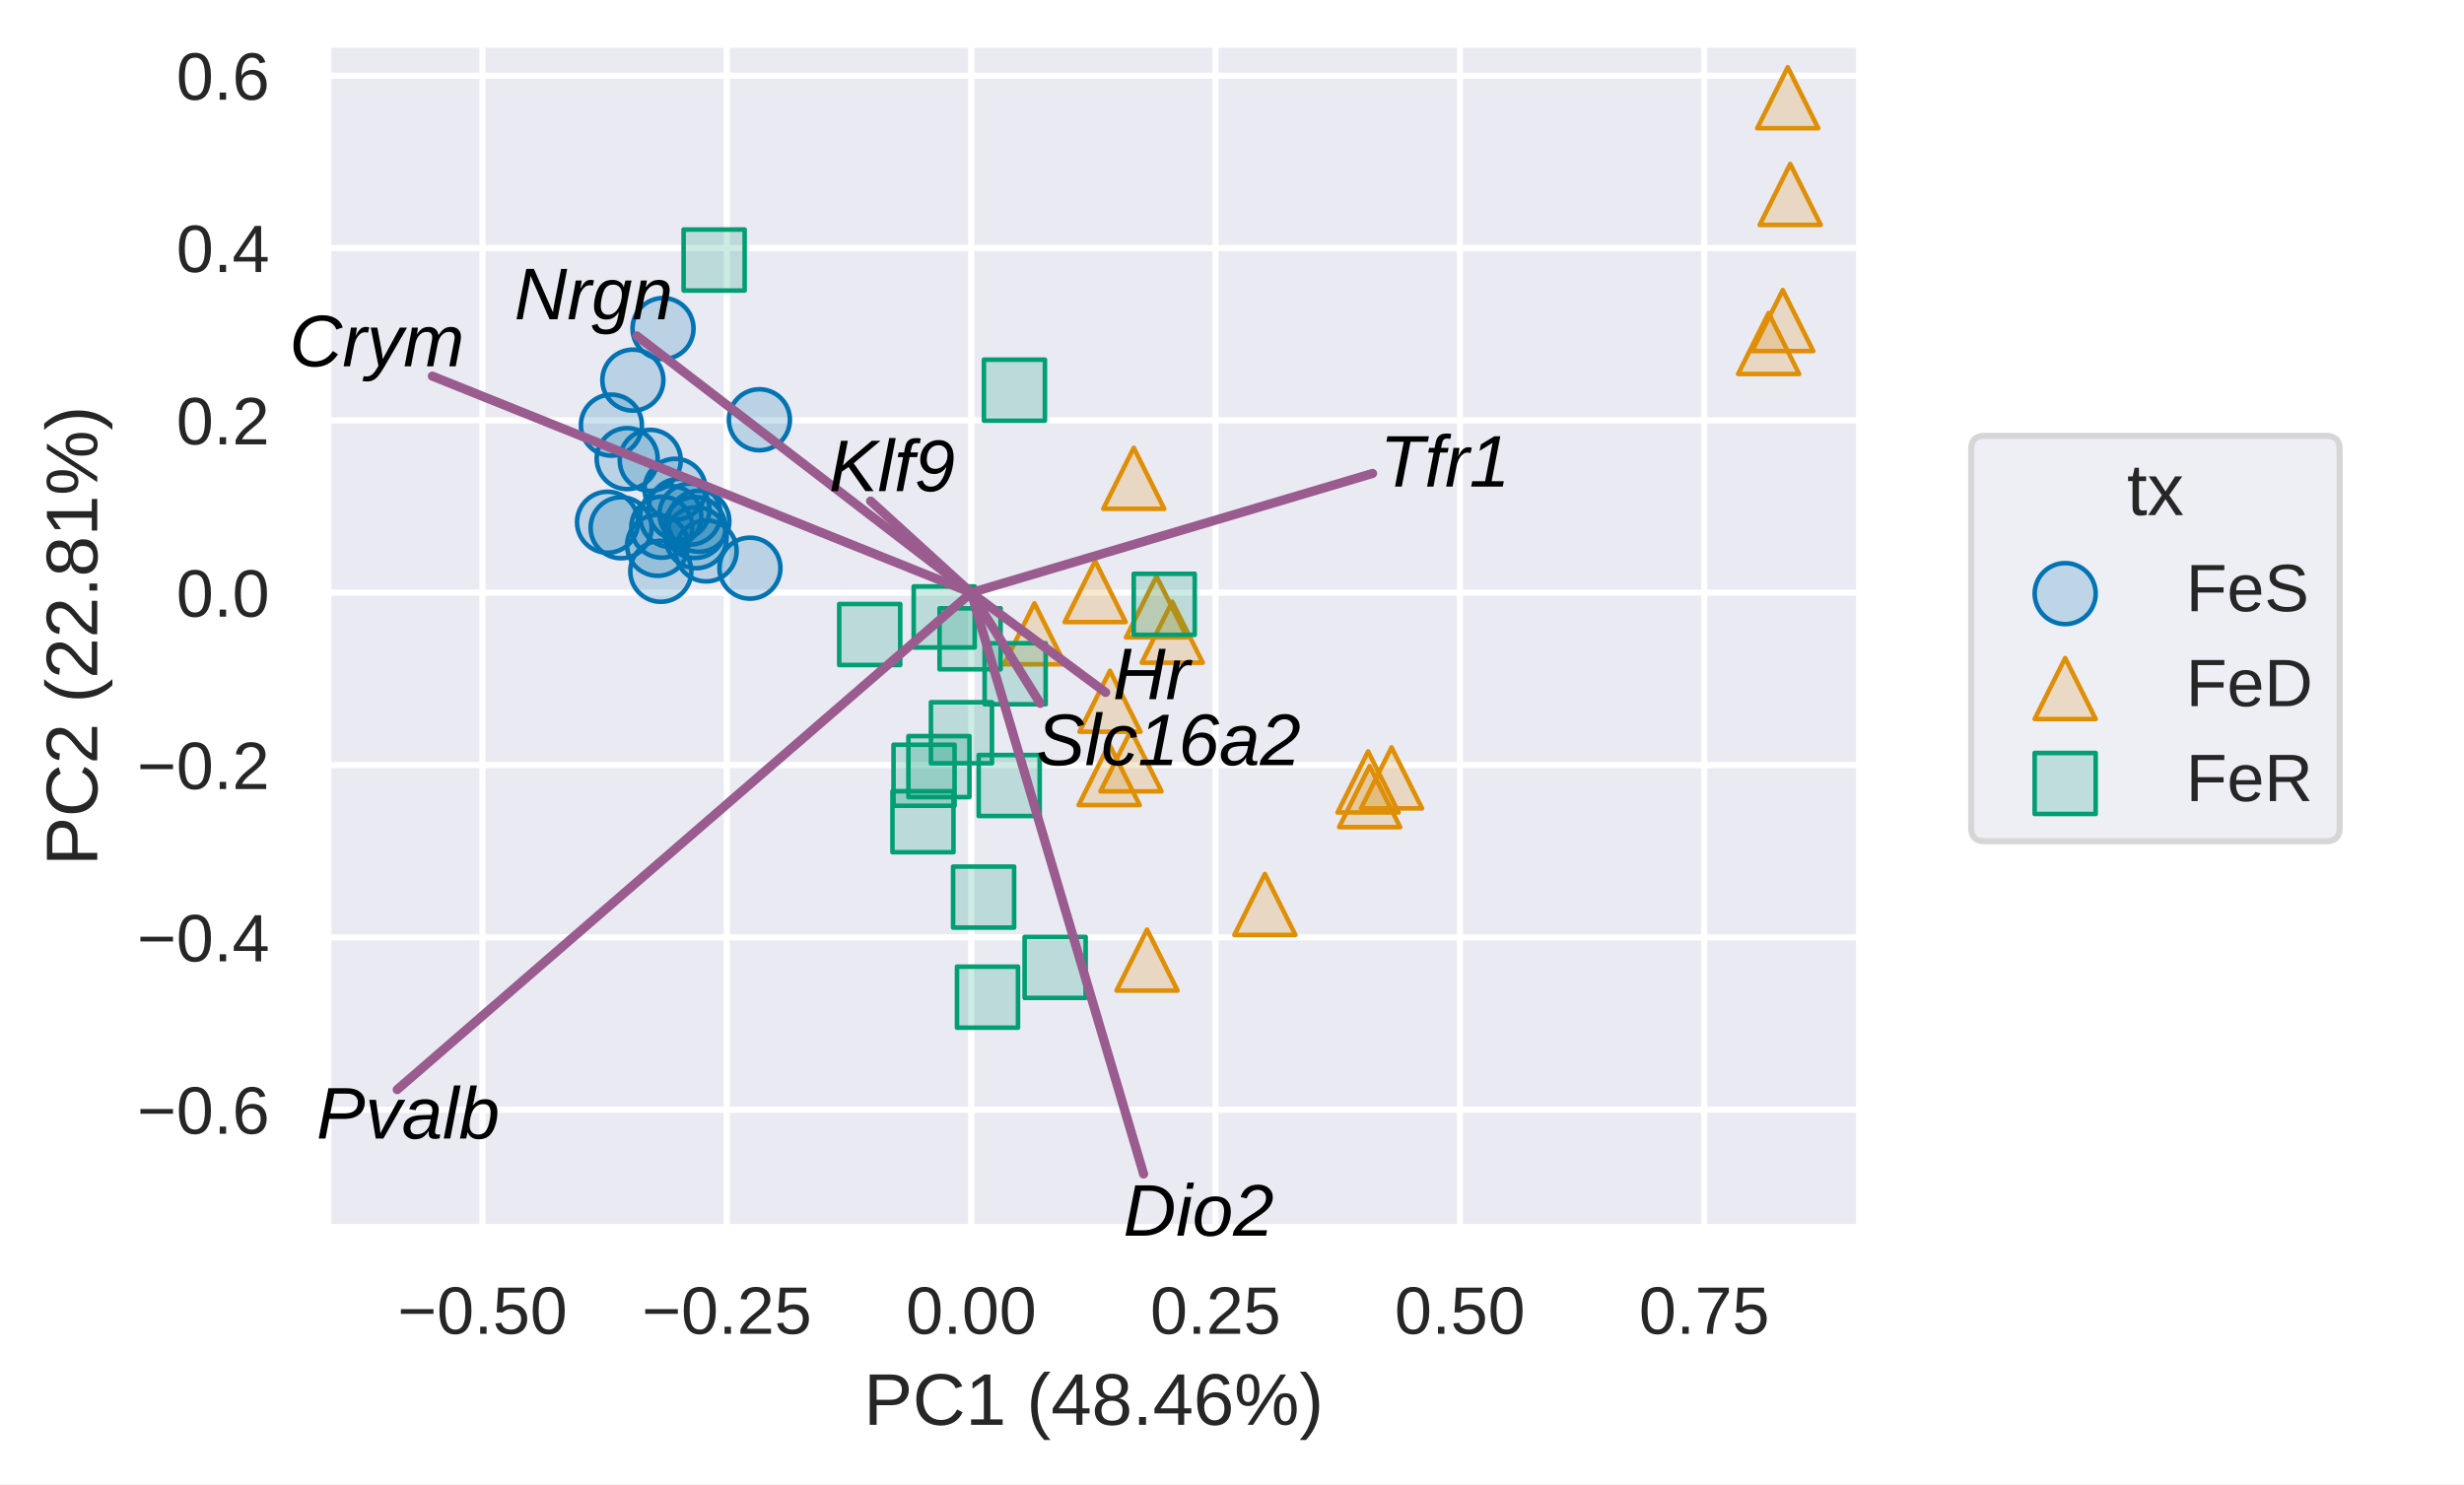
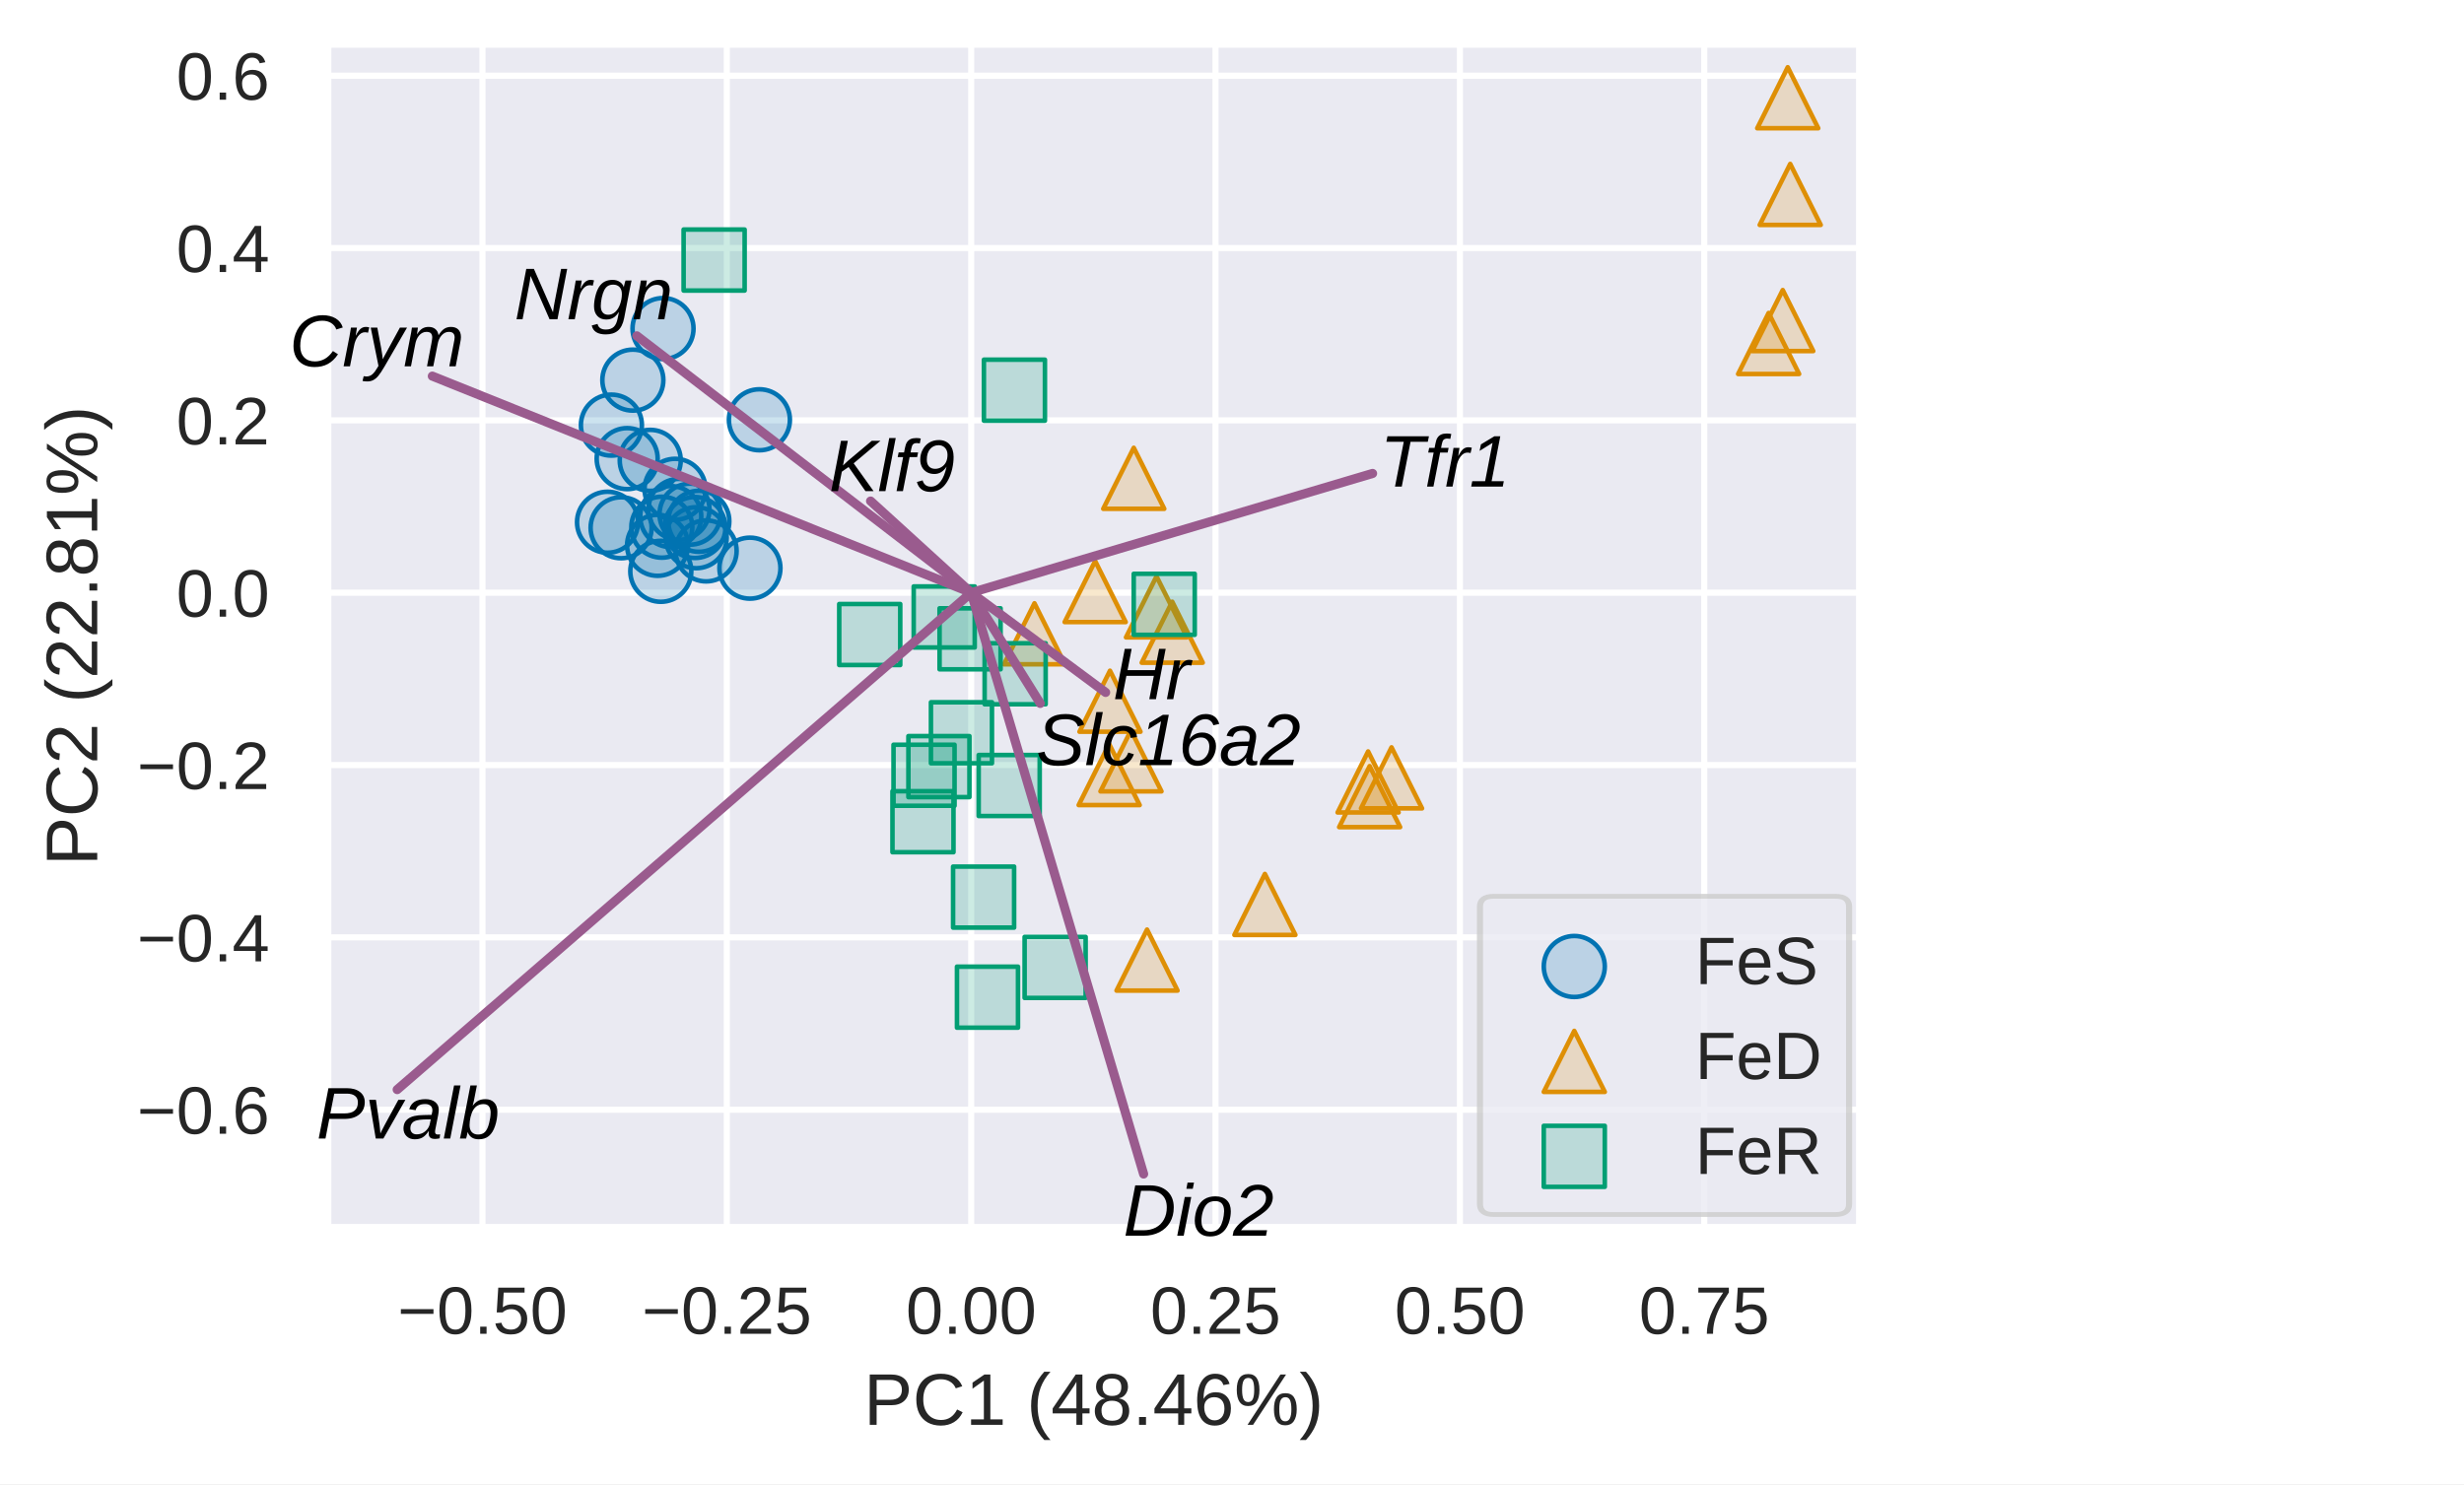
<svg xmlns="http://www.w3.org/2000/svg" xmlns:xlink="http://www.w3.org/1999/xlink" width="403.776pt" height="243.261pt" viewBox="0 0 403.776 243.261" version="1.1" id="svg18874">
  <defs id="defs18539">
    <style type="text/css" id="style18537">*{stroke-linejoin: round; stroke-linecap: butt}</style>
  </defs>
  <g id="figure_1">
    <g id="patch_1">
      <path d="M 0 243.261  L 403.776 243.261  L 403.776 0  L 0 0  z " style="fill: #ffffff" id="path18541" />
    </g>
    <g id="axes_1">
      <g id="patch_2">
        <path d="M 53.676 201.24  L 304.776 201.24  L 304.776 7.2  L 53.676 7.2  z " style="fill: #eaeaf2" id="path18544" />
      </g>
      <g id="matplotlib.axis_1">
        <g id="xtick_1">
          <g id="line2d_1">
            <path d="M 79.061 201.24  L 79.061 7.2  " clip-path="url(#p99f1b097ff)" style="fill: none; stroke: #ffffff; stroke-linecap: round" id="path18547" />
          </g>
          <g id="text_1">
            <text style="fill: #262626; font: 11px 'Arial', 'DejaVu Sans', 'Liberation Sans', 'Bitstream Vera Sans', sans-serif; text-anchor: middle" x="79.061" y="218.614" transform="rotate(-0 79.06087 218.6136)" id="text18550">−0.50</text>
          </g>
        </g>
        <g id="xtick_2">
          <g id="line2d_2">
            <path d="M 119.104 201.24  L 119.104 7.2  " clip-path="url(#p99f1b097ff)" style="fill: none; stroke: #ffffff; stroke-linecap: round" id="path18554" />
          </g>
          <g id="text_2">
            <text style="fill: #262626; font: 11px 'Arial', 'DejaVu Sans', 'Liberation Sans', 'Bitstream Vera Sans', sans-serif; text-anchor: middle" x="119.104" y="218.614" transform="rotate(-0 119.1042 218.6136)" id="text18557">−0.25</text>
          </g>
        </g>
        <g id="xtick_3">
          <g id="line2d_3">
            <path d="M 159.148 201.24  L 159.148 7.2  " clip-path="url(#p99f1b097ff)" style="fill: none; stroke: #ffffff; stroke-linecap: round" id="path18561" />
          </g>
          <g id="text_3">
            <text style="fill: #262626; font: 11px 'Arial', 'DejaVu Sans', 'Liberation Sans', 'Bitstream Vera Sans', sans-serif; text-anchor: middle" x="159.148" y="218.614" transform="rotate(-0 159.1475 218.6136)" id="text18564">0.00</text>
          </g>
        </g>
        <g id="xtick_4">
          <g id="line2d_4">
            <path d="M 199.191 201.24  L 199.191 7.2  " clip-path="url(#p99f1b097ff)" style="fill: none; stroke: #ffffff; stroke-linecap: round" id="path18568" />
          </g>
          <g id="text_4">
            <text style="fill: #262626; font: 11px 'Arial', 'DejaVu Sans', 'Liberation Sans', 'Bitstream Vera Sans', sans-serif; text-anchor: middle" x="199.191" y="218.614" transform="rotate(-0 199.1908 218.6136)" id="text18571">0.25</text>
          </g>
        </g>
        <g id="xtick_5">
          <g id="line2d_5">
            <path d="M 239.234 201.24  L 239.234 7.2  " clip-path="url(#p99f1b097ff)" style="fill: none; stroke: #ffffff; stroke-linecap: round" id="path18575" />
          </g>
          <g id="text_5">
            <text style="fill: #262626; font: 11px 'Arial', 'DejaVu Sans', 'Liberation Sans', 'Bitstream Vera Sans', sans-serif; text-anchor: middle" x="239.234" y="218.614" transform="rotate(-0 239.2342 218.6136)" id="text18578">0.50</text>
          </g>
        </g>
        <g id="xtick_6">
          <g id="line2d_6">
            <path d="M 279.277 201.24  L 279.277 7.2  " clip-path="url(#p99f1b097ff)" style="fill: none; stroke: #ffffff; stroke-linecap: round" id="path18582" />
          </g>
          <g id="text_6">
            <text style="fill: #262626; font: 11px 'Arial', 'DejaVu Sans', 'Liberation Sans', 'Bitstream Vera Sans', sans-serif; text-anchor: middle" x="279.277" y="218.614" transform="rotate(-0 279.2775 218.6136)" id="text18585">0.75</text>
          </g>
        </g>
        <g id="text_7">
          <text style="fill: #262626; font: 12px 'Arial', 'DejaVu Sans', 'Liberation Sans', 'Bitstream Vera Sans', sans-serif; text-anchor: middle" x="179.226" y="233.535" transform="rotate(-0 179.2259 233.5355)" id="text18589">PC1 (48.46%)</text>
        </g>
      </g>
      <g id="matplotlib.axis_2">
        <g id="ytick_1">
          <g id="line2d_7">
            <path d="M 53.676 181.883  L 304.776 181.883  " clip-path="url(#p99f1b097ff)" style="fill: none; stroke: #ffffff; stroke-linecap: round" id="path18593" />
          </g>
          <g id="text_8">
            <text style="fill: #262626; font: 11px 'Arial', 'DejaVu Sans', 'Liberation Sans', 'Bitstream Vera Sans', sans-serif; text-anchor: end" x="44.176" y="185.82" transform="rotate(-0 44.17594 185.8199)" id="text18596">−0.6</text>
          </g>
        </g>
        <g id="ytick_2">
          <g id="line2d_8">
            <path d="M 53.676 153.637  L 304.776 153.637  " clip-path="url(#p99f1b097ff)" style="fill: none; stroke: #ffffff; stroke-linecap: round" id="path18600" />
          </g>
          <g id="text_9">
            <text style="fill: #262626; font: 11px 'Arial', 'DejaVu Sans', 'Liberation Sans', 'Bitstream Vera Sans', sans-serif; text-anchor: end" x="44.176" y="157.574" transform="rotate(-0 44.17594 157.5735)" id="text18603">−0.4</text>
          </g>
        </g>
        <g id="ytick_3">
          <g id="line2d_9">
            <path d="M 53.676 125.39  L 304.776 125.39  " clip-path="url(#p99f1b097ff)" style="fill: none; stroke: #ffffff; stroke-linecap: round" id="path18607" />
          </g>
          <g id="text_10">
            <text style="fill: #262626; font: 11px 'Arial', 'DejaVu Sans', 'Liberation Sans', 'Bitstream Vera Sans', sans-serif; text-anchor: end" x="44.176" y="129.327" transform="rotate(-0 44.17594 129.3271)" id="text18610">−0.2</text>
          </g>
        </g>
        <g id="ytick_4">
          <g id="line2d_10">
            <path d="M 53.676 97.144  L 304.776 97.144  " clip-path="url(#p99f1b097ff)" style="fill: none; stroke: #ffffff; stroke-linecap: round" id="path18614" />
          </g>
          <g id="text_11">
            <text style="fill: #262626; font: 11px 'Arial', 'DejaVu Sans', 'Liberation Sans', 'Bitstream Vera Sans', sans-serif; text-anchor: end" x="44.176" y="101.081" transform="rotate(-0 44.17594 101.0807)" id="text18617">0.0</text>
          </g>
        </g>
        <g id="ytick_5">
          <g id="line2d_11">
            <path d="M 53.676 68.897  L 304.776 68.897  " clip-path="url(#p99f1b097ff)" style="fill: none; stroke: #ffffff; stroke-linecap: round" id="path18621" />
          </g>
          <g id="text_12">
            <text style="fill: #262626; font: 11px 'Arial', 'DejaVu Sans', 'Liberation Sans', 'Bitstream Vera Sans', sans-serif; text-anchor: end" x="44.176" y="72.834" transform="rotate(-0 44.17594 72.83427)" id="text18624">0.2</text>
          </g>
        </g>
        <g id="ytick_6">
          <g id="line2d_12">
            <path d="M 53.676 40.651  L 304.776 40.651  " clip-path="url(#p99f1b097ff)" style="fill: none; stroke: #ffffff; stroke-linecap: round" id="path18628" />
          </g>
          <g id="text_13">
            <text style="fill: #262626; font: 11px 'Arial', 'DejaVu Sans', 'Liberation Sans', 'Bitstream Vera Sans', sans-serif; text-anchor: end" x="44.176" y="44.588" transform="rotate(-0 44.17594 44.58785)" id="text18631">0.4</text>
          </g>
        </g>
        <g id="ytick_7">
          <g id="line2d_13">
            <path d="M 53.676 12.405  L 304.776 12.405  " clip-path="url(#p99f1b097ff)" style="fill: none; stroke: #ffffff; stroke-linecap: round" id="path18635" />
          </g>
          <g id="text_14">
            <text style="fill: #262626; font: 11px 'Arial', 'DejaVu Sans', 'Liberation Sans', 'Bitstream Vera Sans', sans-serif; text-anchor: end" x="44.176" y="16.341" transform="rotate(-0 44.17594 16.34144)" id="text18638">0.6</text>
          </g>
        </g>
        <g id="text_15">
          <text style="fill: #262626; font: 12px 'Arial', 'DejaVu Sans', 'Liberation Sans', 'Bitstream Vera Sans', sans-serif; text-anchor: middle" x="15.936" y="104.22" transform="rotate(-90 15.93562 104.22)" id="text18642">PC2 (22.81%)</text>
        </g>
      </g>
      <g id="PathCollection_1">
        <path d="M 108.65 58.851  C 109.977 58.851 111.248 58.324 112.186 57.386  C 113.124 56.449 113.65 55.177 113.65 53.851  C 113.65 52.525 113.124 51.253 112.186 50.315  C 111.248 49.378 109.977 48.851 108.65 48.851  C 107.324 48.851 106.053 49.378 105.115 50.315  C 104.177 51.253 103.65 52.525 103.65 53.851  C 103.65 55.177 104.177 56.449 105.115 57.386  C 106.053 58.324 107.324 58.851 108.65 58.851  z " clip-path="url(#p99f1b097ff)" style="fill: #0173b2; fill-opacity: 0.2; stroke: #0173b2; stroke-width: 0.75" id="path18646" />
        <path d="M 108.286 98.637  C 109.612 98.637 110.884 98.11 111.821 97.173  C 112.759 96.235 113.286 94.963 113.286 93.637  C 113.286 92.311 112.759 91.039 111.821 90.102  C 110.884 89.164 109.612 88.637 108.286 88.637  C 106.96 88.637 105.688 89.164 104.75 90.102  C 103.813 91.039 103.286 92.311 103.286 93.637  C 103.286 94.963 103.813 96.235 104.75 97.173  C 105.688 98.11 106.96 98.637 108.286 98.637  z " clip-path="url(#p99f1b097ff)" style="fill: #0173b2; fill-opacity: 0.2; stroke: #0173b2; stroke-width: 0.75" id="path18648" />
        <path d="M 107.76 94.38  C 109.086 94.38 110.358 93.853 111.295 92.915  C 112.233 91.977 112.76 90.706 112.76 89.38  C 112.76 88.054 112.233 86.782 111.295 85.844  C 110.358 84.906 109.086 84.38 107.76 84.38  C 106.434 84.38 105.162 84.906 104.224 85.844  C 103.287 86.782 102.76 88.054 102.76 89.38  C 102.76 90.706 103.287 91.977 104.224 92.915  C 105.162 93.853 106.434 94.38 107.76 94.38  z " clip-path="url(#p99f1b097ff)" style="fill: #0173b2; fill-opacity: 0.2; stroke: #0173b2; stroke-width: 0.75" id="path18650" />
        <path d="M 124.444 73.802  C 125.77 73.802 127.042 73.275 127.979 72.337  C 128.917 71.4 129.444 70.128 129.444 68.802  C 129.444 67.476 128.917 66.204 127.979 65.266  C 127.042 64.329 125.77 63.802 124.444 63.802  C 123.118 63.802 121.846 64.329 120.908 65.266  C 119.971 66.204 119.444 67.476 119.444 68.802  C 119.444 70.128 119.971 71.4 120.908 72.337  C 121.846 73.275 123.118 73.802 124.444 73.802  z " clip-path="url(#p99f1b097ff)" style="fill: #0173b2; fill-opacity: 0.2; stroke: #0173b2; stroke-width: 0.75" id="path18652" />
        <path d="M 114.086 93.133  C 115.412 93.133 116.684 92.606 117.622 91.669  C 118.559 90.731 119.086 89.459 119.086 88.133  C 119.086 86.807 118.559 85.535 117.622 84.598  C 116.684 83.66 115.412 83.133 114.086 83.133  C 112.76 83.133 111.488 83.66 110.551 84.598  C 109.613 85.535 109.086 86.807 109.086 88.133  C 109.086 89.459 109.613 90.731 110.551 91.669  C 111.488 92.606 112.76 93.133 114.086 93.133  z " clip-path="url(#p99f1b097ff)" style="fill: #0173b2; fill-opacity: 0.2; stroke: #0173b2; stroke-width: 0.75" id="path18654" />
        <path d="M 108.453 91.408  C 109.779 91.408 111.051 90.881 111.989 89.943  C 112.927 89.006 113.453 87.734 113.453 86.408  C 113.453 85.082 112.927 83.81 111.989 82.872  C 111.051 81.935 109.779 81.408 108.453 81.408  C 107.127 81.408 105.856 81.935 104.918 82.872  C 103.98 83.81 103.453 85.082 103.453 86.408  C 103.453 87.734 103.98 89.006 104.918 89.943  C 105.856 90.881 107.127 91.408 108.453 91.408  z " clip-path="url(#p99f1b097ff)" style="fill: #0173b2; fill-opacity: 0.2; stroke: #0173b2; stroke-width: 0.75" id="path18656" />
        <path d="M 99.557 90.595  C 100.883 90.595 102.155 90.068 103.092 89.13  C 104.03 88.193 104.557 86.921 104.557 85.595  C 104.557 84.269 104.03 82.997 103.092 82.059  C 102.155 81.122 100.883 80.595 99.557 80.595  C 98.231 80.595 96.959 81.122 96.021 82.059  C 95.083 82.997 94.557 84.269 94.557 85.595  C 94.557 86.921 95.083 88.193 96.021 89.13  C 96.959 90.068 98.231 90.595 99.557 90.595  z " clip-path="url(#p99f1b097ff)" style="fill: #0173b2; fill-opacity: 0.2; stroke: #0173b2; stroke-width: 0.75" id="path18658" />
        <path d="M 102.775 80.169  C 104.101 80.169 105.373 79.642 106.311 78.705  C 107.248 77.767 107.775 76.495 107.775 75.169  C 107.775 73.843 107.248 72.571 106.311 71.634  C 105.373 70.696 104.101 70.169 102.775 70.169  C 101.449 70.169 100.177 70.696 99.24 71.634  C 98.302 72.571 97.775 73.843 97.775 75.169  C 97.775 76.495 98.302 77.767 99.24 78.705  C 100.177 79.642 101.449 80.169 102.775 80.169  z " clip-path="url(#p99f1b097ff)" style="fill: #0173b2; fill-opacity: 0.2; stroke: #0173b2; stroke-width: 0.75" id="path18660" />
        <path d="M 106.555 80.454  C 107.881 80.454 109.153 79.927 110.091 78.989  C 111.029 78.052 111.555 76.78 111.555 75.454  C 111.555 74.128 111.029 72.856 110.091 71.918  C 109.153 70.981 107.881 70.454 106.555 70.454  C 105.229 70.454 103.957 70.981 103.02 71.918  C 102.082 72.856 101.555 74.128 101.555 75.454  C 101.555 76.78 102.082 78.052 103.02 78.989  C 103.957 79.927 105.229 80.454 106.555 80.454  z " clip-path="url(#p99f1b097ff)" style="fill: #0173b2; fill-opacity: 0.2; stroke: #0173b2; stroke-width: 0.75" id="path18662" />
        <path d="M 122.891 98.122  C 124.217 98.122 125.489 97.595 126.427 96.658  C 127.365 95.72 127.891 94.448 127.891 93.122  C 127.891 91.796 127.365 90.524 126.427 89.586  C 125.489 88.649 124.217 88.122 122.891 88.122  C 121.565 88.122 120.294 88.649 119.356 89.586  C 118.418 90.524 117.891 91.796 117.891 93.122  C 117.891 94.448 118.418 95.72 119.356 96.658  C 120.294 97.595 121.565 98.122 122.891 98.122  z " clip-path="url(#p99f1b097ff)" style="fill: #0173b2; fill-opacity: 0.2; stroke: #0173b2; stroke-width: 0.75" id="path18664" />
        <path d="M 111.268 88.49  C 112.594 88.49 113.866 87.964 114.803 87.026  C 115.741 86.088 116.268 84.816 116.268 83.49  C 116.268 82.164 115.741 80.893 114.803 79.955  C 113.866 79.017 112.594 78.49 111.268 78.49  C 109.942 78.49 108.67 79.017 107.732 79.955  C 106.795 80.893 106.268 82.164 106.268 83.49  C 106.268 84.816 106.795 86.088 107.732 87.026  C 108.67 87.964 109.942 88.49 111.268 88.49  z " clip-path="url(#p99f1b097ff)" style="fill: #0173b2; fill-opacity: 0.2; stroke: #0173b2; stroke-width: 0.75" id="path18666" />
        <path d="M 115.712 95.294  C 117.038 95.294 118.31 94.767 119.248 93.829  C 120.185 92.892 120.712 91.62 120.712 90.294  C 120.712 88.968 120.185 87.696 119.248 86.758  C 118.31 85.821 117.038 85.294 115.712 85.294  C 114.386 85.294 113.114 85.821 112.177 86.758  C 111.239 87.696 110.712 88.968 110.712 90.294  C 110.712 91.62 111.239 92.892 112.177 93.829  C 113.114 94.767 114.386 95.294 115.712 95.294  z " clip-path="url(#p99f1b097ff)" style="fill: #0173b2; fill-opacity: 0.2; stroke: #0173b2; stroke-width: 0.75" id="path18668" />
        <path d="M 100.191 74.678  C 101.517 74.678 102.789 74.152 103.727 73.214  C 104.664 72.276 105.191 71.004 105.191 69.678  C 105.191 68.352 104.664 67.081 103.727 66.143  C 102.789 65.205 101.517 64.678 100.191 64.678  C 98.865 64.678 97.593 65.205 96.656 66.143  C 95.718 67.081 95.191 68.352 95.191 69.678  C 95.191 71.004 95.718 72.276 96.656 73.214  C 97.593 74.152 98.865 74.678 100.191 74.678  z " clip-path="url(#p99f1b097ff)" style="fill: #0173b2; fill-opacity: 0.2; stroke: #0173b2; stroke-width: 0.75" id="path18670" />
        <path d="M 110.628 85.198  C 111.954 85.198 113.226 84.671 114.164 83.734  C 115.102 82.796 115.628 81.524 115.628 80.198  C 115.628 78.872 115.102 77.6 114.164 76.663  C 113.226 75.725 111.954 75.198 110.628 75.198  C 109.302 75.198 108.03 75.725 107.093 76.663  C 106.155 77.6 105.628 78.872 105.628 80.198  C 105.628 81.524 106.155 82.796 107.093 83.734  C 108.03 84.671 109.302 85.198 110.628 85.198  z " clip-path="url(#p99f1b097ff)" style="fill: #0173b2; fill-opacity: 0.2; stroke: #0173b2; stroke-width: 0.75" id="path18672" />
        <path d="M 109.919 89.669  C 111.245 89.669 112.517 89.142 113.455 88.204  C 114.392 87.266 114.919 85.995 114.919 84.669  C 114.919 83.343 114.392 82.071 113.455 81.133  C 112.517 80.195 111.245 79.669 109.919 79.669  C 108.593 79.669 107.321 80.195 106.384 81.133  C 105.446 82.071 104.919 83.343 104.919 84.669  C 104.919 85.995 105.446 87.266 106.384 88.204  C 107.321 89.142 108.593 89.669 109.919 89.669  z " clip-path="url(#p99f1b097ff)" style="fill: #0173b2; fill-opacity: 0.2; stroke: #0173b2; stroke-width: 0.75" id="path18674" />
        <path d="M 113.077 89.271  C 114.403 89.271 115.675 88.745 116.613 87.807  C 117.55 86.869 118.077 85.597 118.077 84.271  C 118.077 82.945 117.55 81.674 116.613 80.736  C 115.675 79.798 114.403 79.271 113.077 79.271  C 111.751 79.271 110.479 79.798 109.542 80.736  C 108.604 81.674 108.077 82.945 108.077 84.271  C 108.077 85.597 108.604 86.869 109.542 87.807  C 110.479 88.745 111.751 89.271 113.077 89.271  z " clip-path="url(#p99f1b097ff)" style="fill: #0173b2; fill-opacity: 0.2; stroke: #0173b2; stroke-width: 0.75" id="path18676" />
        <path d="M 101.782 91.5  C 103.108 91.5 104.38 90.973 105.317 90.036  C 106.255 89.098 106.782 87.826 106.782 86.5  C 106.782 85.174 106.255 83.902 105.317 82.965  C 104.38 82.027 103.108 81.5 101.782 81.5  C 100.456 81.5 99.184 82.027 98.246 82.965  C 97.309 83.902 96.782 85.174 96.782 86.5  C 96.782 87.826 97.309 89.098 98.246 90.036  C 99.184 90.973 100.456 91.5 101.782 91.5  z " clip-path="url(#p99f1b097ff)" style="fill: #0173b2; fill-opacity: 0.2; stroke: #0173b2; stroke-width: 0.75" id="path18678" />
        <path d="M 114.516 90.442  C 115.842 90.442 117.114 89.915 118.051 88.977  C 118.989 88.04 119.516 86.768 119.516 85.442  C 119.516 84.116 118.989 82.844 118.051 81.906  C 117.114 80.968 115.842 80.442 114.516 80.442  C 113.19 80.442 111.918 80.968 110.98 81.906  C 110.043 82.844 109.516 84.116 109.516 85.442  C 109.516 86.768 110.043 88.04 110.98 88.977  C 111.918 89.915 113.19 90.442 114.516 90.442  z " clip-path="url(#p99f1b097ff)" style="fill: #0173b2; fill-opacity: 0.2; stroke: #0173b2; stroke-width: 0.75" id="path18680" />
        <path d="M 103.706 67.304  C 105.032 67.304 106.303 66.777 107.241 65.84  C 108.179 64.902 108.706 63.63 108.706 62.304  C 108.706 60.978 108.179 59.706 107.241 58.768  C 106.303 57.831 105.032 57.304 103.706 57.304  C 102.38 57.304 101.108 57.831 100.17 58.768  C 99.232 59.706 98.706 60.978 98.706 62.304  C 98.706 63.63 99.232 64.902 100.17 65.84  C 101.108 66.777 102.38 67.304 103.706 67.304  z " clip-path="url(#p99f1b097ff)" style="fill: #0173b2; fill-opacity: 0.2; stroke: #0173b2; stroke-width: 0.75" id="path18682" />
        <path d="M 113.878 91.457  C 115.204 91.457 116.476 90.93 117.414 89.993  C 118.351 89.055 118.878 87.783 118.878 86.457  C 118.878 85.131 118.351 83.859 117.414 82.922  C 116.476 81.984 115.204 81.457 113.878 81.457  C 112.552 81.457 111.28 81.984 110.343 82.922  C 109.405 83.859 108.878 85.131 108.878 86.457  C 108.878 87.783 109.405 89.055 110.343 89.993  C 111.28 90.93 112.552 91.457 113.878 91.457  z " clip-path="url(#p99f1b097ff)" style="fill: #0173b2; fill-opacity: 0.2; stroke: #0173b2; stroke-width: 0.75" id="path18684" />
        <path d="M 181.761 121.957  L 176.761 131.957  L 186.761 131.957  z " clip-path="url(#p99f1b097ff)" style="fill: #de8f05; fill-opacity: 0.2; stroke: #de8f05; stroke-width: 0.75" id="path18686" />
        <path d="M 187.966 152.361  L 182.966 162.361  L 192.966 162.361  z " clip-path="url(#p99f1b097ff)" style="fill: #de8f05; fill-opacity: 0.2; stroke: #de8f05; stroke-width: 0.75" id="path18688" />
        <path d="M 207.278 143.24  L 202.278 153.24  L 212.278 153.24  z " clip-path="url(#p99f1b097ff)" style="fill: #de8f05; fill-opacity: 0.2; stroke: #de8f05; stroke-width: 0.75" id="path18690" />
        <path d="M 289.824 51.297  L 284.824 61.297  L 294.824 61.297  z " clip-path="url(#p99f1b097ff)" style="fill: #de8f05; fill-opacity: 0.2; stroke: #de8f05; stroke-width: 0.75" id="path18692" />
        <path d="M 292.138 47.541  L 287.138 57.541  L 297.138 57.541  z " clip-path="url(#p99f1b097ff)" style="fill: #de8f05; fill-opacity: 0.2; stroke: #de8f05; stroke-width: 0.75" id="path18694" />
        <path d="M 292.957 11.02  L 287.957 21.02  L 297.957 21.02  z " clip-path="url(#p99f1b097ff)" style="fill: #de8f05; fill-opacity: 0.2; stroke: #de8f05; stroke-width: 0.75" id="path18696" />
        <path d="M 293.362 26.868  L 288.362 36.868  L 298.362 36.868  z " clip-path="url(#p99f1b097ff)" style="fill: #de8f05; fill-opacity: 0.2; stroke: #de8f05; stroke-width: 0.75" id="path18698" />
        <path d="M 224.444 125.569  L 219.444 135.569  L 229.444 135.569  z " clip-path="url(#p99f1b097ff)" style="fill: #de8f05; fill-opacity: 0.2; stroke: #de8f05; stroke-width: 0.75" id="path18700" />
        <path d="M 224.195 123.165  L 219.195 133.165  L 229.195 133.165  z " clip-path="url(#p99f1b097ff)" style="fill: #de8f05; fill-opacity: 0.2; stroke: #de8f05; stroke-width: 0.75" id="path18702" />
        <path d="M 228.029 122.494  L 223.029 132.494  L 233.029 132.494  z " clip-path="url(#p99f1b097ff)" style="fill: #de8f05; fill-opacity: 0.2; stroke: #de8f05; stroke-width: 0.75" id="path18704" />
        <path d="M 192.093 98.619  L 187.093 108.619  L 197.093 108.619  z " clip-path="url(#p99f1b097ff)" style="fill: #de8f05; fill-opacity: 0.2; stroke: #de8f05; stroke-width: 0.75" id="path18706" />
        <path d="M 189.516 94.465  L 184.516 104.465  L 194.516 104.465  z " clip-path="url(#p99f1b097ff)" style="fill: #de8f05; fill-opacity: 0.2; stroke: #de8f05; stroke-width: 0.75" id="path18708" />
        <path d="M 181.893 109.932  L 176.893 119.932  L 186.893 119.932  z " clip-path="url(#p99f1b097ff)" style="fill: #de8f05; fill-opacity: 0.2; stroke: #de8f05; stroke-width: 0.75" id="path18710" />
        <path d="M 185.788 73.395  L 180.788 83.395  L 190.788 83.395  z " clip-path="url(#p99f1b097ff)" style="fill: #de8f05; fill-opacity: 0.2; stroke: #de8f05; stroke-width: 0.75" id="path18712" />
        <path d="M 169.518 98.882  L 164.518 108.882  L 174.518 108.882  z " clip-path="url(#p99f1b097ff)" style="fill: #de8f05; fill-opacity: 0.2; stroke: #de8f05; stroke-width: 0.75" id="path18714" />
        <path d="M 185.334 119.709  L 180.334 129.709  L 190.334 129.709  z " clip-path="url(#p99f1b097ff)" style="fill: #de8f05; fill-opacity: 0.2; stroke: #de8f05; stroke-width: 0.75" id="path18716" />
        <path d="M 179.464 91.96  L 174.464 101.96  L 184.464 101.96  z " clip-path="url(#p99f1b097ff)" style="fill: #de8f05; fill-opacity: 0.2; stroke: #de8f05; stroke-width: 0.75" id="path18718" />
        <path d="M 156.819 168.439  L 166.819 168.439  L 166.819 158.439  L 156.819 158.439  z " clip-path="url(#p99f1b097ff)" style="fill: #029e73; fill-opacity: 0.2; stroke: #029e73; stroke-width: 0.75" id="path18720" />
        <path d="M 167.904 163.56  L 177.904 163.56  L 177.904 153.56  L 167.904 153.56  z " clip-path="url(#p99f1b097ff)" style="fill: #029e73; fill-opacity: 0.2; stroke: #029e73; stroke-width: 0.75" id="path18722" />
        <path d="M 156.182 152.037  L 166.182 152.037  L 166.182 142.037  L 156.182 142.037  z " clip-path="url(#p99f1b097ff)" style="fill: #029e73; fill-opacity: 0.2; stroke: #029e73; stroke-width: 0.75" id="path18724" />
        <path d="M 149.728 106.12  L 159.728 106.12  L 159.728 96.12  L 149.728 96.12  z " clip-path="url(#p99f1b097ff)" style="fill: #029e73; fill-opacity: 0.2; stroke: #029e73; stroke-width: 0.75" id="path18726" />
        <path d="M 137.523 109  L 147.523 109  L 147.523 99  L 137.523 99  z " clip-path="url(#p99f1b097ff)" style="fill: #029e73; fill-opacity: 0.2; stroke: #029e73; stroke-width: 0.75" id="path18728" />
        <path d="M 161.233 68.952  L 171.233 68.952  L 171.233 58.952  L 161.233 58.952  z " clip-path="url(#p99f1b097ff)" style="fill: #029e73; fill-opacity: 0.2; stroke: #029e73; stroke-width: 0.75" id="path18730" />
        <path d="M 153.967 109.703  L 163.967 109.703  L 163.967 99.703  L 153.967 99.703  z " clip-path="url(#p99f1b097ff)" style="fill: #029e73; fill-opacity: 0.2; stroke: #029e73; stroke-width: 0.75" id="path18732" />
        <path d="M 161.352 115.43  L 171.352 115.43  L 171.352 105.43  L 161.352 105.43  z " clip-path="url(#p99f1b097ff)" style="fill: #029e73; fill-opacity: 0.2; stroke: #029e73; stroke-width: 0.75" id="path18734" />
        <path d="M 146.249 139.679  L 156.249 139.679  L 156.249 129.679  L 146.249 129.679  z " clip-path="url(#p99f1b097ff)" style="fill: #029e73; fill-opacity: 0.2; stroke: #029e73; stroke-width: 0.75" id="path18736" />
        <path d="M 112.024 47.621  L 122.024 47.621  L 122.024 37.621  L 112.024 37.621  z " clip-path="url(#p99f1b097ff)" style="fill: #029e73; fill-opacity: 0.2; stroke: #029e73; stroke-width: 0.75" id="path18738" />
        <path d="M 152.553 125.101  L 162.553 125.101  L 162.553 115.101  L 152.553 115.101  z " clip-path="url(#p99f1b097ff)" style="fill: #029e73; fill-opacity: 0.2; stroke: #029e73; stroke-width: 0.75" id="path18740" />
        <path d="M 160.376 133.747  L 170.376 133.747  L 170.376 123.747  L 160.376 123.747  z " clip-path="url(#p99f1b097ff)" style="fill: #029e73; fill-opacity: 0.2; stroke: #029e73; stroke-width: 0.75" id="path18742" />
        <path d="M 148.861 130.65  L 158.861 130.65  L 158.861 120.65  L 148.861 120.65  z " clip-path="url(#p99f1b097ff)" style="fill: #029e73; fill-opacity: 0.2; stroke: #029e73; stroke-width: 0.75" id="path18744" />
        <path d="M 185.783 104.049  L 195.783 104.049  L 195.783 94.049  L 185.783 94.049  z " clip-path="url(#p99f1b097ff)" style="fill: #029e73; fill-opacity: 0.2; stroke: #029e73; stroke-width: 0.75" id="path18746" />
        <path d="M 146.423 132.065  L 156.423 132.065  L 156.423 122.065  L 146.423 122.065  z " clip-path="url(#p99f1b097ff)" style="fill: #029e73; fill-opacity: 0.2; stroke: #029e73; stroke-width: 0.75" id="path18748" />
      </g>
      <g id="line2d_14">
        <path d="M 224.922 77.601  L 159.148 97.144  " clip-path="url(#p99f1b097ff)" style="fill: none; stroke: #9a5b8e; stroke-width: 1.5; stroke-linecap: round" id="path18751" />
      </g>
      <g id="line2d_15">
        <path d="M 170.464 115.29  L 159.148 97.144  " clip-path="url(#p99f1b097ff)" style="fill: none; stroke: #9a5b8e; stroke-width: 1.5; stroke-linecap: round" id="path18754" />
      </g>
      <g id="line2d_16">
        <path d="M 187.404 192.42  L 159.148 97.144  " clip-path="url(#p99f1b097ff)" style="fill: none; stroke: #9a5b8e; stroke-width: 1.5; stroke-linecap: round" id="path18757" />
      </g>
      <g id="line2d_17">
        <path d="M 70.848 61.649  L 159.148 97.144  " clip-path="url(#p99f1b097ff)" style="fill: none; stroke: #9a5b8e; stroke-width: 1.5; stroke-linecap: round" id="path18760" />
      </g>
      <g id="line2d_18">
        <path d="M 181.178 113.488  L 159.148 97.144  " clip-path="url(#p99f1b097ff)" style="fill: none; stroke: #9a5b8e; stroke-width: 1.5; stroke-linecap: round" id="path18763" />
      </g>
      <g id="line2d_19">
        <path d="M 142.664 82.127  L 159.148 97.144  " clip-path="url(#p99f1b097ff)" style="fill: none; stroke: #9a5b8e; stroke-width: 1.5; stroke-linecap: round" id="path18766" />
      </g>
      <g id="line2d_20">
        <path d="M 104.356 55.047  L 159.148 97.144  " clip-path="url(#p99f1b097ff)" style="fill: none; stroke: #9a5b8e; stroke-width: 1.5; stroke-linecap: round" id="path18769" />
      </g>
      <g id="line2d_21">
        <path d="M 65.09 178.587  L 159.148 97.144  " clip-path="url(#p99f1b097ff)" style="fill: none; stroke: #9a5b8e; stroke-width: 1.5; stroke-linecap: round" id="path18772" />
      </g>
      <g id="patch_3">
        <path d="M 53.676 201.24  L 53.676 7.2  " style="fill: none; stroke: #ffffff; stroke-width: 1.25; stroke-linejoin: miter; stroke-linecap: square" id="path18775" />
      </g>
      <g id="patch_4">
        <path d="M 304.776 201.24  L 304.776 7.2  " style="fill: none; stroke: #ffffff; stroke-width: 1.25; stroke-linejoin: miter; stroke-linecap: square" id="path18778" />
      </g>
      <g id="patch_5">
        <path d="M 53.676 201.24  L 304.776 201.24  " style="fill: none; stroke: #ffffff; stroke-width: 1.25; stroke-linejoin: miter; stroke-linecap: square" id="path18781" />
      </g>
      <g id="patch_6">
        <path d="M 53.676 7.2  L 304.776 7.2  " style="fill: none; stroke: #ffffff; stroke-width: 1.25; stroke-linejoin: miter; stroke-linecap: square" id="path18784" />
      </g>
      <g id="text_16" transform="translate(4.5,4.5)">
        <g clip-path="url(#p99f1b097ff)" id="g18789">
          <text style="font-style:italic;font-variant:normal;font-weight:normal;font-stretch:normal;font-size:12px;line-height:normal;font-family:Arial, 'DejaVu Sans', 'Liberation Sans', 'Bitstream Vera Sans', sans-serif;text-anchor:middle" x="232.28" y="75.256" id="text18787">Tfr1</text>
        </g>
      </g>
      <g id="text_17" transform="translate(21,16.5)">
        <g clip-path="url(#p99f1b097ff)" id="g18794">
          <text style="font-style:italic;font-variant:normal;font-weight:normal;font-stretch:normal;font-size:12px;line-height:normal;font-family:Arial, 'DejaVu Sans', 'Liberation Sans', 'Bitstream Vera Sans', sans-serif;text-anchor:middle" x="170.464" y="108.905" id="text18792">Slc16a2</text>
        </g>
      </g>
      <text style="font-style:italic;font-variant:normal;font-weight:normal;font-stretch:normal;font-size:12px;line-height:normal;font-family:Arial, 'DejaVu Sans', 'Liberation Sans', 'Bitstream Vera Sans', sans-serif;text-anchor:middle" x="196.404" y="202.535" id="text18797">Dio2</text>
      <text style="font-style:italic;font-variant:normal;font-weight:normal;font-stretch:normal;font-size:12px;line-height:normal;font-family:Arial, 'DejaVu Sans', 'Liberation Sans', 'Bitstream Vera Sans', sans-serif;text-anchor:middle;stroke-linecap:butt;stroke-linejoin:round" x="66.86" y="186.608" id="text18797-3">Pvalb</text>
      <g id="text_19" transform="translate(-9.083738,4.910857)">
        <g clip-path="url(#p99f1b097ff)" id="g18804">
          <text style="font-style:italic;font-variant:normal;font-weight:normal;font-stretch:normal;font-size:12px;line-height:normal;font-family:Arial, 'DejaVu Sans', 'Liberation Sans', 'Bitstream Vera Sans', sans-serif;text-anchor:middle" x="70.848" y="55.124" id="text18802">Crym</text>
        </g>
      </g>
      <g id="text_20" transform="translate(7.5,7.5)">
        <g clip-path="url(#p99f1b097ff)" id="g18809">
          <text style="font-style:italic;font-variant:normal;font-weight:normal;font-stretch:normal;font-size:12px;line-height:normal;font-family:Arial, 'DejaVu Sans', 'Liberation Sans', 'Bitstream Vera Sans', sans-serif;text-anchor:middle" x="181.178" y="107.103" id="text18807">Hr</text>
        </g>
      </g>
      <g id="text_21" transform="translate(2.322055,2.808777)">
        <g clip-path="url(#p99f1b097ff)" id="g18814">
          <text style="font-style:italic;font-variant:normal;font-weight:normal;font-stretch:normal;font-size:12px;line-height:normal;font-family:Arial, 'DejaVu Sans', 'Liberation Sans', 'Bitstream Vera Sans', sans-serif;text-anchor:middle" x="143.86" y="77.69" id="text18812">Klf9</text>
        </g>
      </g>
      <g id="text_22" transform="translate(-7.078991,3.766821)">
        <g clip-path="url(#p99f1b097ff)" id="g18819">
          <text style="font-style:italic;font-variant:normal;font-weight:normal;font-stretch:normal;font-size:12px;line-height:normal;font-family:Arial, 'DejaVu Sans', 'Liberation Sans', 'Bitstream Vera Sans', sans-serif;text-anchor:middle" x="104.356" y="48.557" id="text18817">Nrgn</text>
        </g>
      </g>
    </g>
-     <g id="legend_1">
-       <g id="patch_7">
-         <path d="M 325.22 137.888  L 381.2 137.888  Q 383.4 137.888 383.4 135.688  L 383.4 73.634  Q 383.4 71.434 381.2 71.434  L 325.22 71.434  Q 323.02 71.434 323.02 73.634  L 323.02 135.688  Q 323.02 137.888 325.22 137.888  z " style="fill: #eaeaf2; opacity: 0.8; stroke: #cccccc; stroke-linejoin: miter" id="path18828" />
-       </g>
-       <g id="text_24">
-         <text style="fill: #262626; font: 12px 'Arial', 'DejaVu Sans', 'Liberation Sans', 'Bitstream Vera Sans', sans-serif; text-anchor: start" x="348.543" y="84.424" transform="rotate(-0 348.543 84.42352)" id="text18831">tx</text>
+     <g id="legend_1" transform="translate(-80.44234,61.11367)">
+       <g id="patch_7" transform="matrix(1.001877,0,0,0.7847637,-0.6627859,29.73517)">
+         <path d="m 325.22,137.888 h 55.98 q 2.2,0 2.2,-2.2 V 73.634 q 0,-2.2 -2.2,-2.2 H 325.22 q -2.2,0 -2.2,2.2 v 62.054 q 0,2.2 2.2,2.2 z" style="opacity:0.8;fill:#eaeaf2;stroke:#cccccc;stroke-linejoin:miter" id="path18828" />
      </g>
      <g id="PathCollection_2">
        <defs id="defs18835">
-           <path id="m6a2479368e" d="M 0 5  C 1.326 5 2.598 4.473 3.536 3.536  C 4.473 2.598 5 1.326 5 0  C 5 -1.326 4.473 -2.598 3.536 -3.536  C 2.598 -4.473 1.326 -5 0 -5  C -1.326 -5 -2.598 -4.473 -3.536 -3.536  C -4.473 -2.598 -5 -1.326 -5 0  C -5 1.326 -4.473 2.598 -3.536 3.536  C -2.598 4.473 -1.326 5 0 5  z " style="stroke: #0173b2; stroke-width: 0.75" />
+           <path id="m6a2479368e" d="M 0,5 C 1.326,5 2.598,4.473 3.536,3.536 4.473,2.598 5,1.326 5,0 5,-1.326 4.473,-2.598 3.536,-3.536 2.598,-4.473 1.326,-5 0,-5 -1.326,-5 -2.598,-4.473 -3.536,-3.536 -4.473,-2.598 -5,-1.326 -5,0 -5,1.326 -4.473,2.598 -3.536,3.536 -2.598,4.473 -1.326,5 0,5 Z" style="stroke:#0173b2;stroke-width:0.75" />
        </defs>
        <g id="g18839">
-           <use xlink:href="#m6a2479368e" x="338.42" y="97.295" style="fill: #0173b2; fill-opacity: 0.2; stroke: #0173b2; stroke-width: 0.75" id="use18837" />
+           <use xlink:href="#m6a2479368e" x="338.42" y="97.295" style="fill:#0173b2;fill-opacity:0.2;stroke:#0173b2;stroke-width:0.75" id="use18837" />
        </g>
      </g>
      <g id="text_25">
-         <text style="fill: #262626; font: 11px 'Arial', 'DejaVu Sans', 'Liberation Sans', 'Bitstream Vera Sans', sans-serif; text-anchor: start" x="358.22" y="100.182" transform="rotate(-0 358.22 100.1821)" id="text18842">FeS</text>
+         <text style="font-style:normal;font-variant:normal;font-weight:normal;font-stretch:normal;font-size:11px;line-height:normal;font-family:Arial, 'DejaVu Sans', 'Liberation Sans', 'Bitstream Vera Sans', sans-serif;text-anchor:start;fill:#262626" x="358.22" y="100.182" id="text18842">FeS</text>
      </g>
      <g id="PathCollection_3">
        <defs id="defs18846">
-           <path id="m46a12a93bd" d="M 0 -5  L -5 5  L 5 5  z " style="stroke: #de8f05; stroke-width: 0.75" />
+           <path id="m46a12a93bd" d="M 0,-5 -5,5 H 5 Z" style="stroke:#de8f05;stroke-width:0.75" />
        </defs>
        <g id="g18850">
-           <use xlink:href="#m46a12a93bd" x="338.42" y="112.854" style="fill: #de8f05; fill-opacity: 0.2; stroke: #de8f05; stroke-width: 0.75" id="use18848" />
+           <use xlink:href="#m46a12a93bd" x="338.42" y="112.854" style="fill:#de8f05;fill-opacity:0.2;stroke:#de8f05;stroke-width:0.75" id="use18848" />
        </g>
      </g>
      <g id="text_26">
-         <text style="fill: #262626; font: 11px 'Arial', 'DejaVu Sans', 'Liberation Sans', 'Bitstream Vera Sans', sans-serif; text-anchor: start" x="358.22" y="115.742" transform="rotate(-0 358.22 115.742)" id="text18853">FeD</text>
+         <text style="font-style:normal;font-variant:normal;font-weight:normal;font-stretch:normal;font-size:11px;line-height:normal;font-family:Arial, 'DejaVu Sans', 'Liberation Sans', 'Bitstream Vera Sans', sans-serif;text-anchor:start;fill:#262626" x="358.22" y="115.742" id="text18853">FeD</text>
      </g>
      <g id="PathCollection_4">
        <defs id="defs18857">
-           <path id="m578300e0aa" d="M -5 5  L 5 5  L 5 -5  L -5 -5  z " style="stroke: #029e73; stroke-width: 0.75" />
+           <path id="m578300e0aa" d="M -5,5 H 5 V -5 H -5 Z" style="stroke:#029e73;stroke-width:0.75" />
        </defs>
        <g id="g18861">
-           <use xlink:href="#m578300e0aa" x="338.42" y="128.414" style="fill: #029e73; fill-opacity: 0.2; stroke: #029e73; stroke-width: 0.75" id="use18859" />
+           <use xlink:href="#m578300e0aa" x="338.42" y="128.414" style="fill:#029e73;fill-opacity:0.2;stroke:#029e73;stroke-width:0.75" id="use18859" />
        </g>
      </g>
      <g id="text_27">
-         <text style="fill: #262626; font: 11px 'Arial', 'DejaVu Sans', 'Liberation Sans', 'Bitstream Vera Sans', sans-serif; text-anchor: start" x="358.22" y="131.302" transform="rotate(-0 358.22 131.3018)" id="text18864">FeR</text>
+         <text style="font-style:normal;font-variant:normal;font-weight:normal;font-stretch:normal;font-size:11px;line-height:normal;font-family:Arial, 'DejaVu Sans', 'Liberation Sans', 'Bitstream Vera Sans', sans-serif;text-anchor:start;fill:#262626" x="358.22" y="131.302" id="text18864">FeR</text>
      </g>
    </g>
  </g>
  <defs id="defs18872">
    <clipPath id="p99f1b097ff">
      <rect x="53.676" y="7.2" width="251.1" height="194.04" id="rect18869" />
    </clipPath>
  </defs>
</svg>
